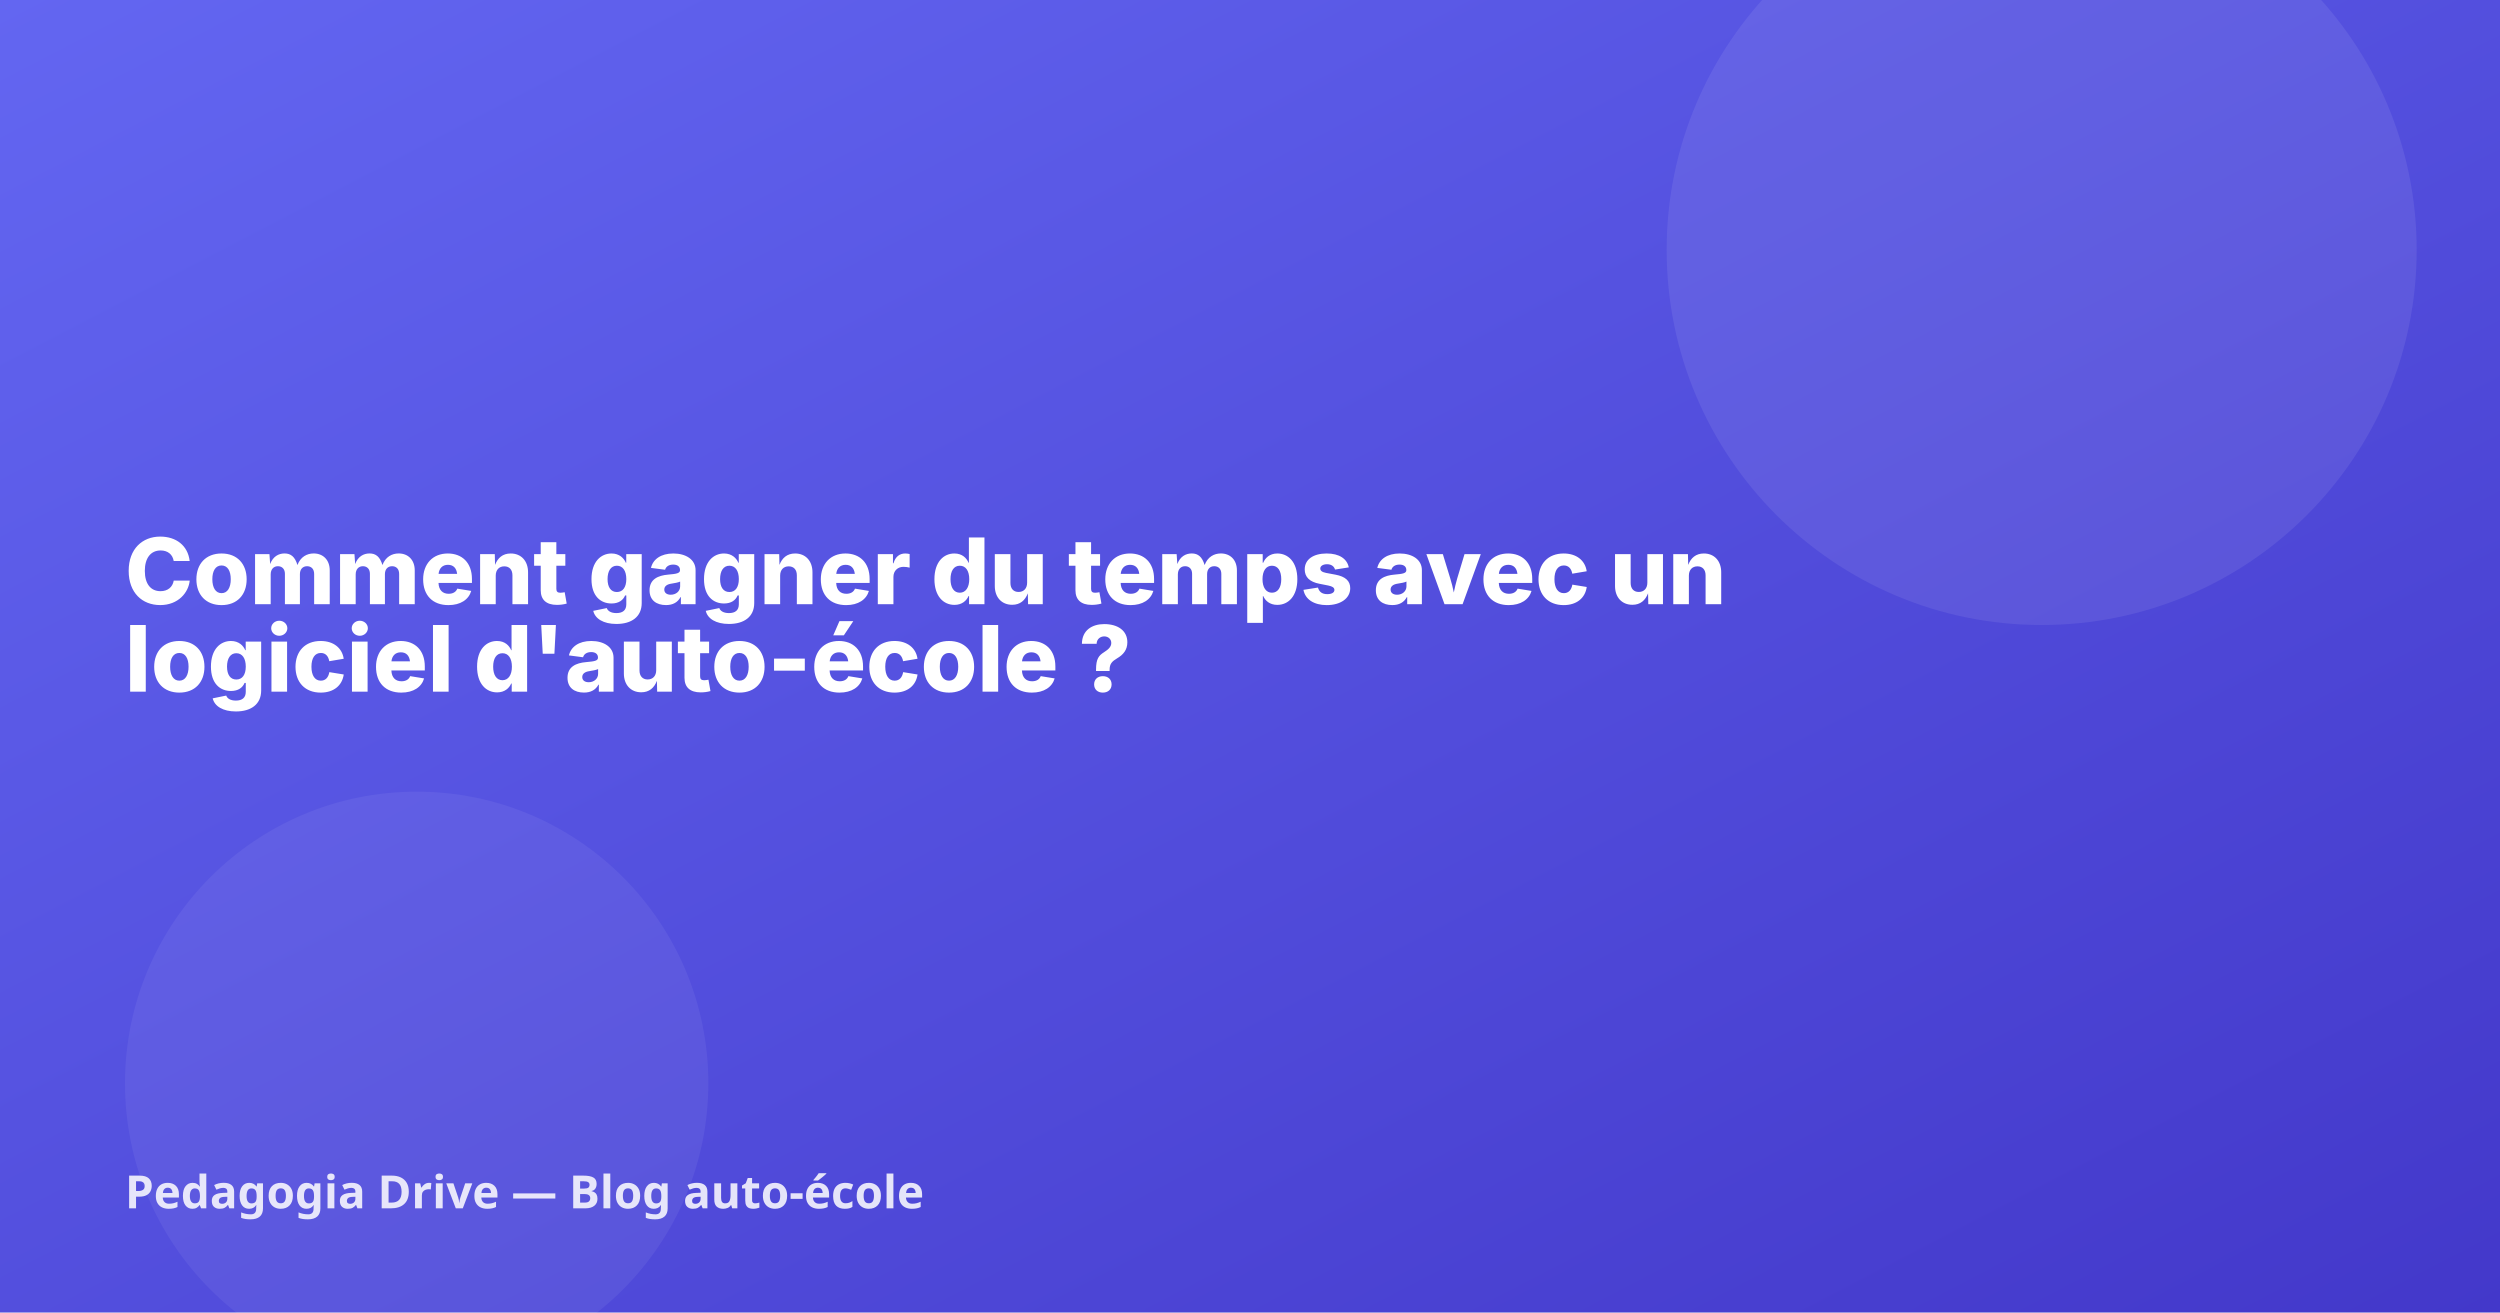
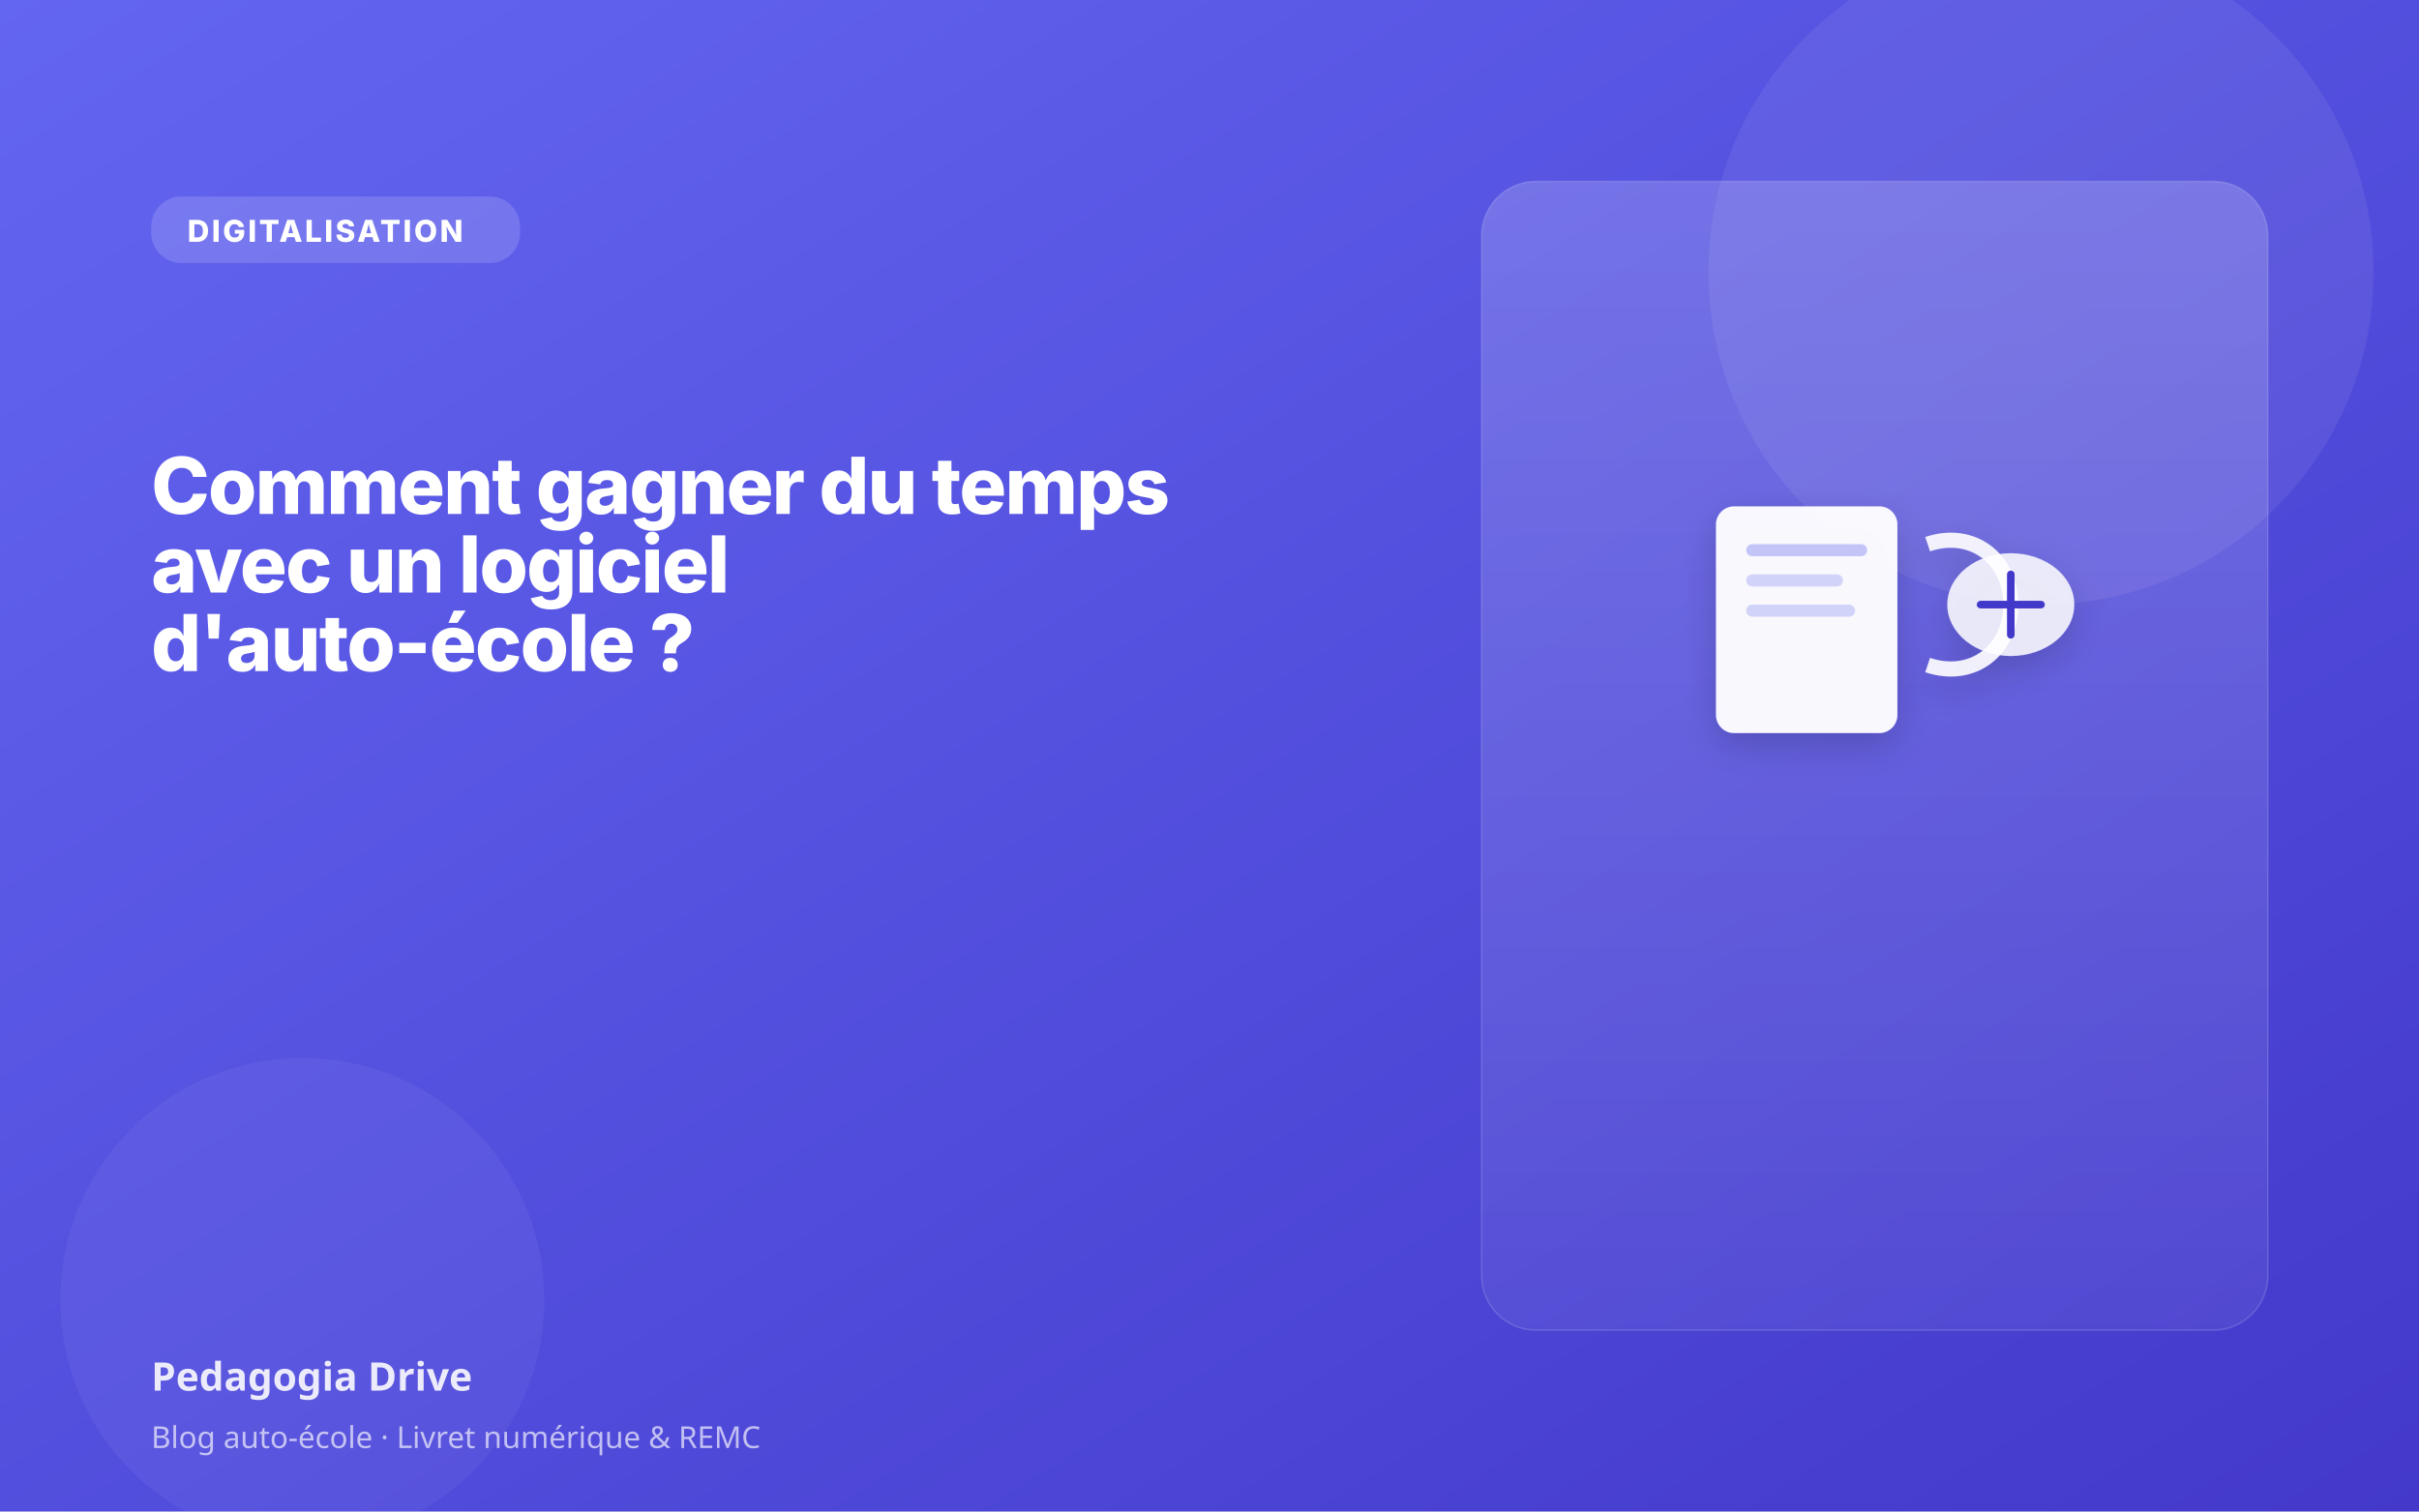
- <svg xmlns="http://www.w3.org/2000/svg" width="1200" height="630" viewBox="0 0 1200 630" role="img" aria-label="Comment gagner du temps avec un logiciel d'auto-école ?">
+ <svg xmlns="http://www.w3.org/2000/svg" width="1600" height="1000" viewBox="0 0 1600 1000" role="img" aria-label="Comment gagner du temps avec un logiciel d'auto-école ?">
  <defs>
-     <linearGradient id="g" x1="0%" y1="0%" x2="100%" y2="100%">
+     <linearGradient id="bg" x1="0%" y1="0%" x2="100%" y2="100%">
      <stop offset="0%" stop-color="#6366F1" />
      <stop offset="100%" stop-color="#4338CA" />
    </linearGradient>
+     <linearGradient id="panel" x1="0%" y1="0%" x2="0%" y2="100%">
+       <stop offset="0%" stop-color="white" stop-opacity="0.18" />
+       <stop offset="100%" stop-color="white" stop-opacity="0.06" />
+     </linearGradient>
+     <filter id="soft" x="-20%" y="-20%" width="140%" height="140%">
+       <feDropShadow dx="0" dy="8" stdDeviation="12" flood-color="#000" flood-opacity="0.18" />
+     </filter>
  </defs>
-   <rect width="1200" height="630" fill="url(#g)" />
-   <circle cx="980" cy="120" r="180" fill="white" fill-opacity="0.08" />
-   <circle cx="200" cy="520" r="140" fill="white" fill-opacity="0.06" />
-   <text x="60" y="290" fill="white" font-family="system-ui, -apple-system, sans-serif" font-size="44" font-weight="800">
-     <tspan x="60" dy="0">Comment gagner du temps avec un</tspan>
-     <tspan x="60" dy="42">logiciel d'auto-école ?</tspan>
+   <rect width="1600" height="1000" fill="url(#bg)" />
+   <circle cx="1350" cy="180" r="220" fill="white" fill-opacity="0.07" />
+   <circle cx="200" cy="860" r="160" fill="white" fill-opacity="0.05" />
+   <rect x="980" y="120" width="520" height="760" rx="36" fill="url(#panel)" stroke="white" stroke-opacity="0.15" />
+   <g transform="translate(1080, 250)" filter="url(#soft)">
+     <rect x="55" y="85" width="120" height="150" rx="12" fill="white" fill-opacity="0.95" />
+     <rect x="75" y="110" width="80" height="8" rx="4" fill="#6366F1" fill-opacity="0.35" />
+     <rect x="75" y="130" width="64" height="8" rx="4" fill="#6366F1" fill-opacity="0.25" />
+     <rect x="75" y="150" width="72" height="8" rx="4" fill="#6366F1" fill-opacity="0.25" />
+     <path d="M195 110c30-10 55 10 55 40s-25 50-55 40" fill="none" stroke="white" stroke-width="10" stroke-opacity="0.9" />
+     <ellipse cx="250" cy="150" rx="42" ry="34" fill="white" fill-opacity="0.85" />
+     <path d="M230 150h40M250 130v40" stroke="#4338CA" stroke-width="5" stroke-linecap="round" />
+   </g>
+   <rect x="100" y="130" rx="20" width="244" height="44" fill="white" fill-opacity="0.15" />
+   <text x="124" y="160" fill="white" font-family="system-ui, -apple-system, sans-serif" font-size="20" font-weight="800" letter-spacing="0.08em">DIGITALISATION</text>
+   <text x="100" y="340" fill="white" font-family="system-ui, -apple-system, sans-serif" font-size="52" font-weight="800" letter-spacing="-0.02em">
+     <tspan x="100" dy="0">Comment gagner du temps</tspan>
+     <tspan x="100" dy="52">avec un logiciel</tspan>
+     <tspan x="100" dy="52">d'auto-école ?</tspan>
  </text>
-   <text x="60" y="580" fill="white" fill-opacity="0.85" font-family="system-ui, sans-serif" font-size="22" font-weight="600">Pedagogia Drive — Blog auto-école</text>
+   <text x="100" y="920" fill="white" fill-opacity="0.88" font-family="system-ui, sans-serif" font-size="26" font-weight="600">Pedagogia Drive</text>
+   <text x="100" y="958" fill="white" fill-opacity="0.65" font-family="system-ui, sans-serif" font-size="20" font-weight="500">Blog auto-école · Livret numérique &amp; REMC</text>
</svg>
